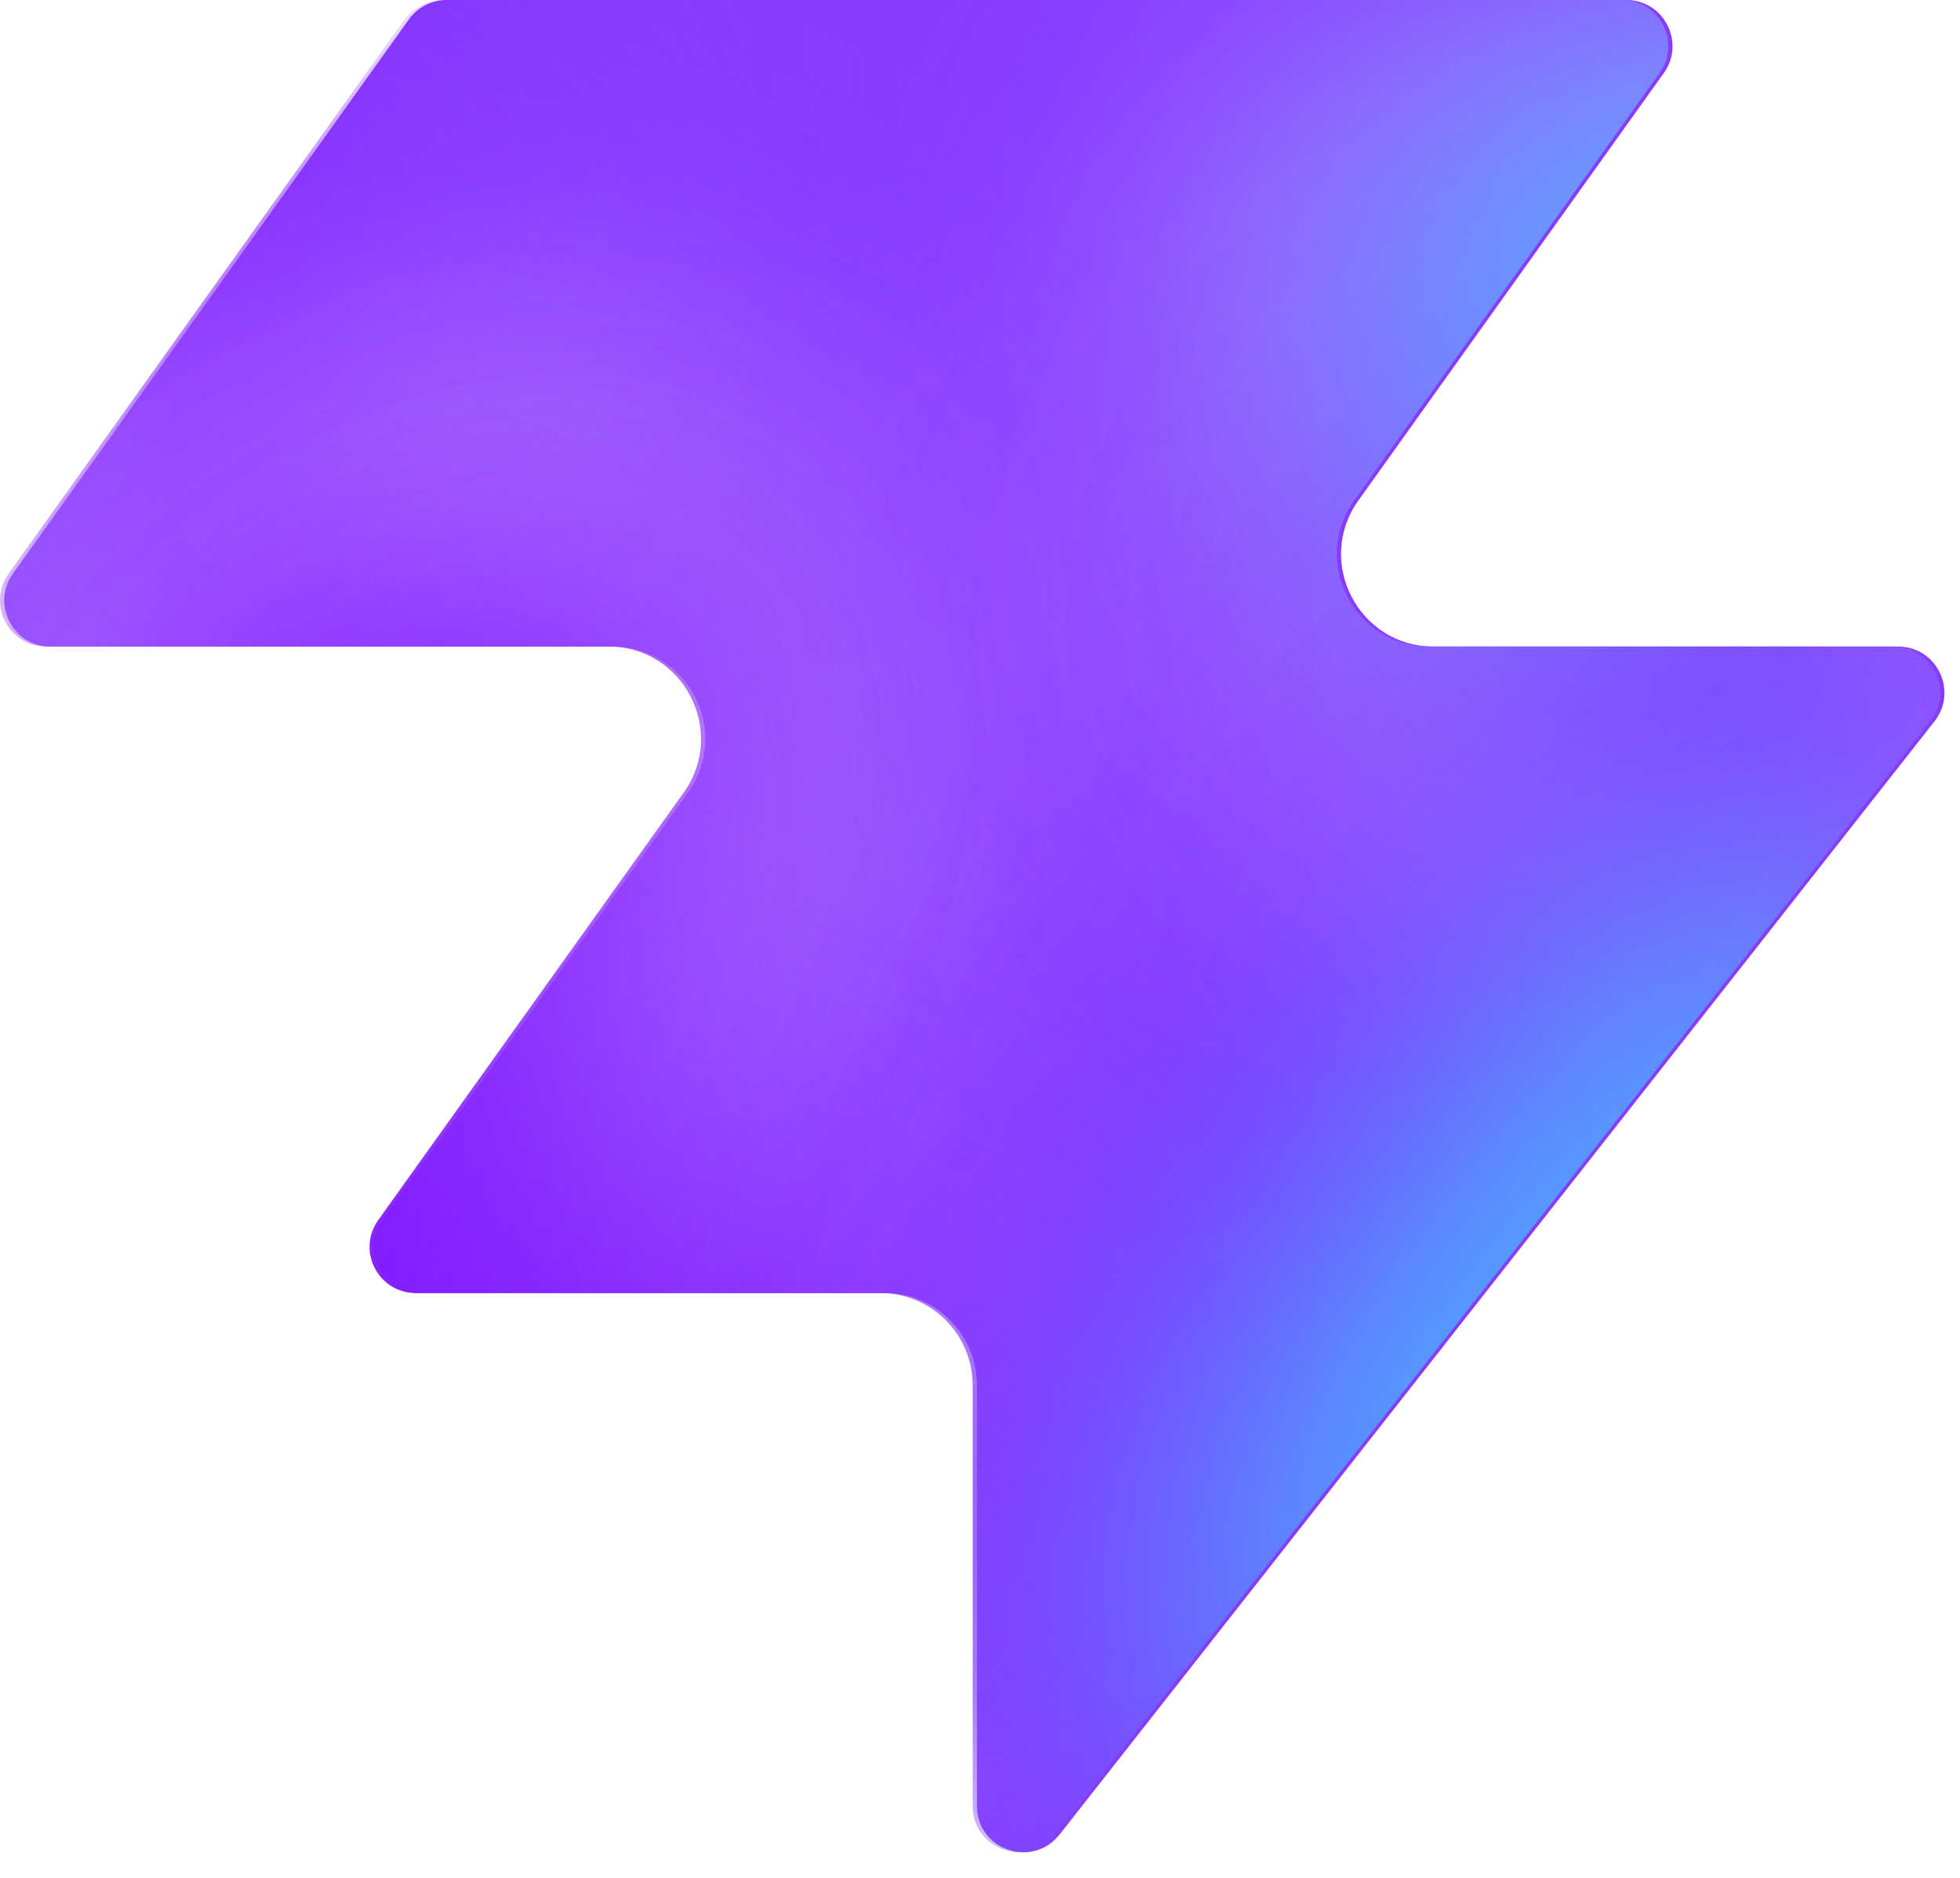
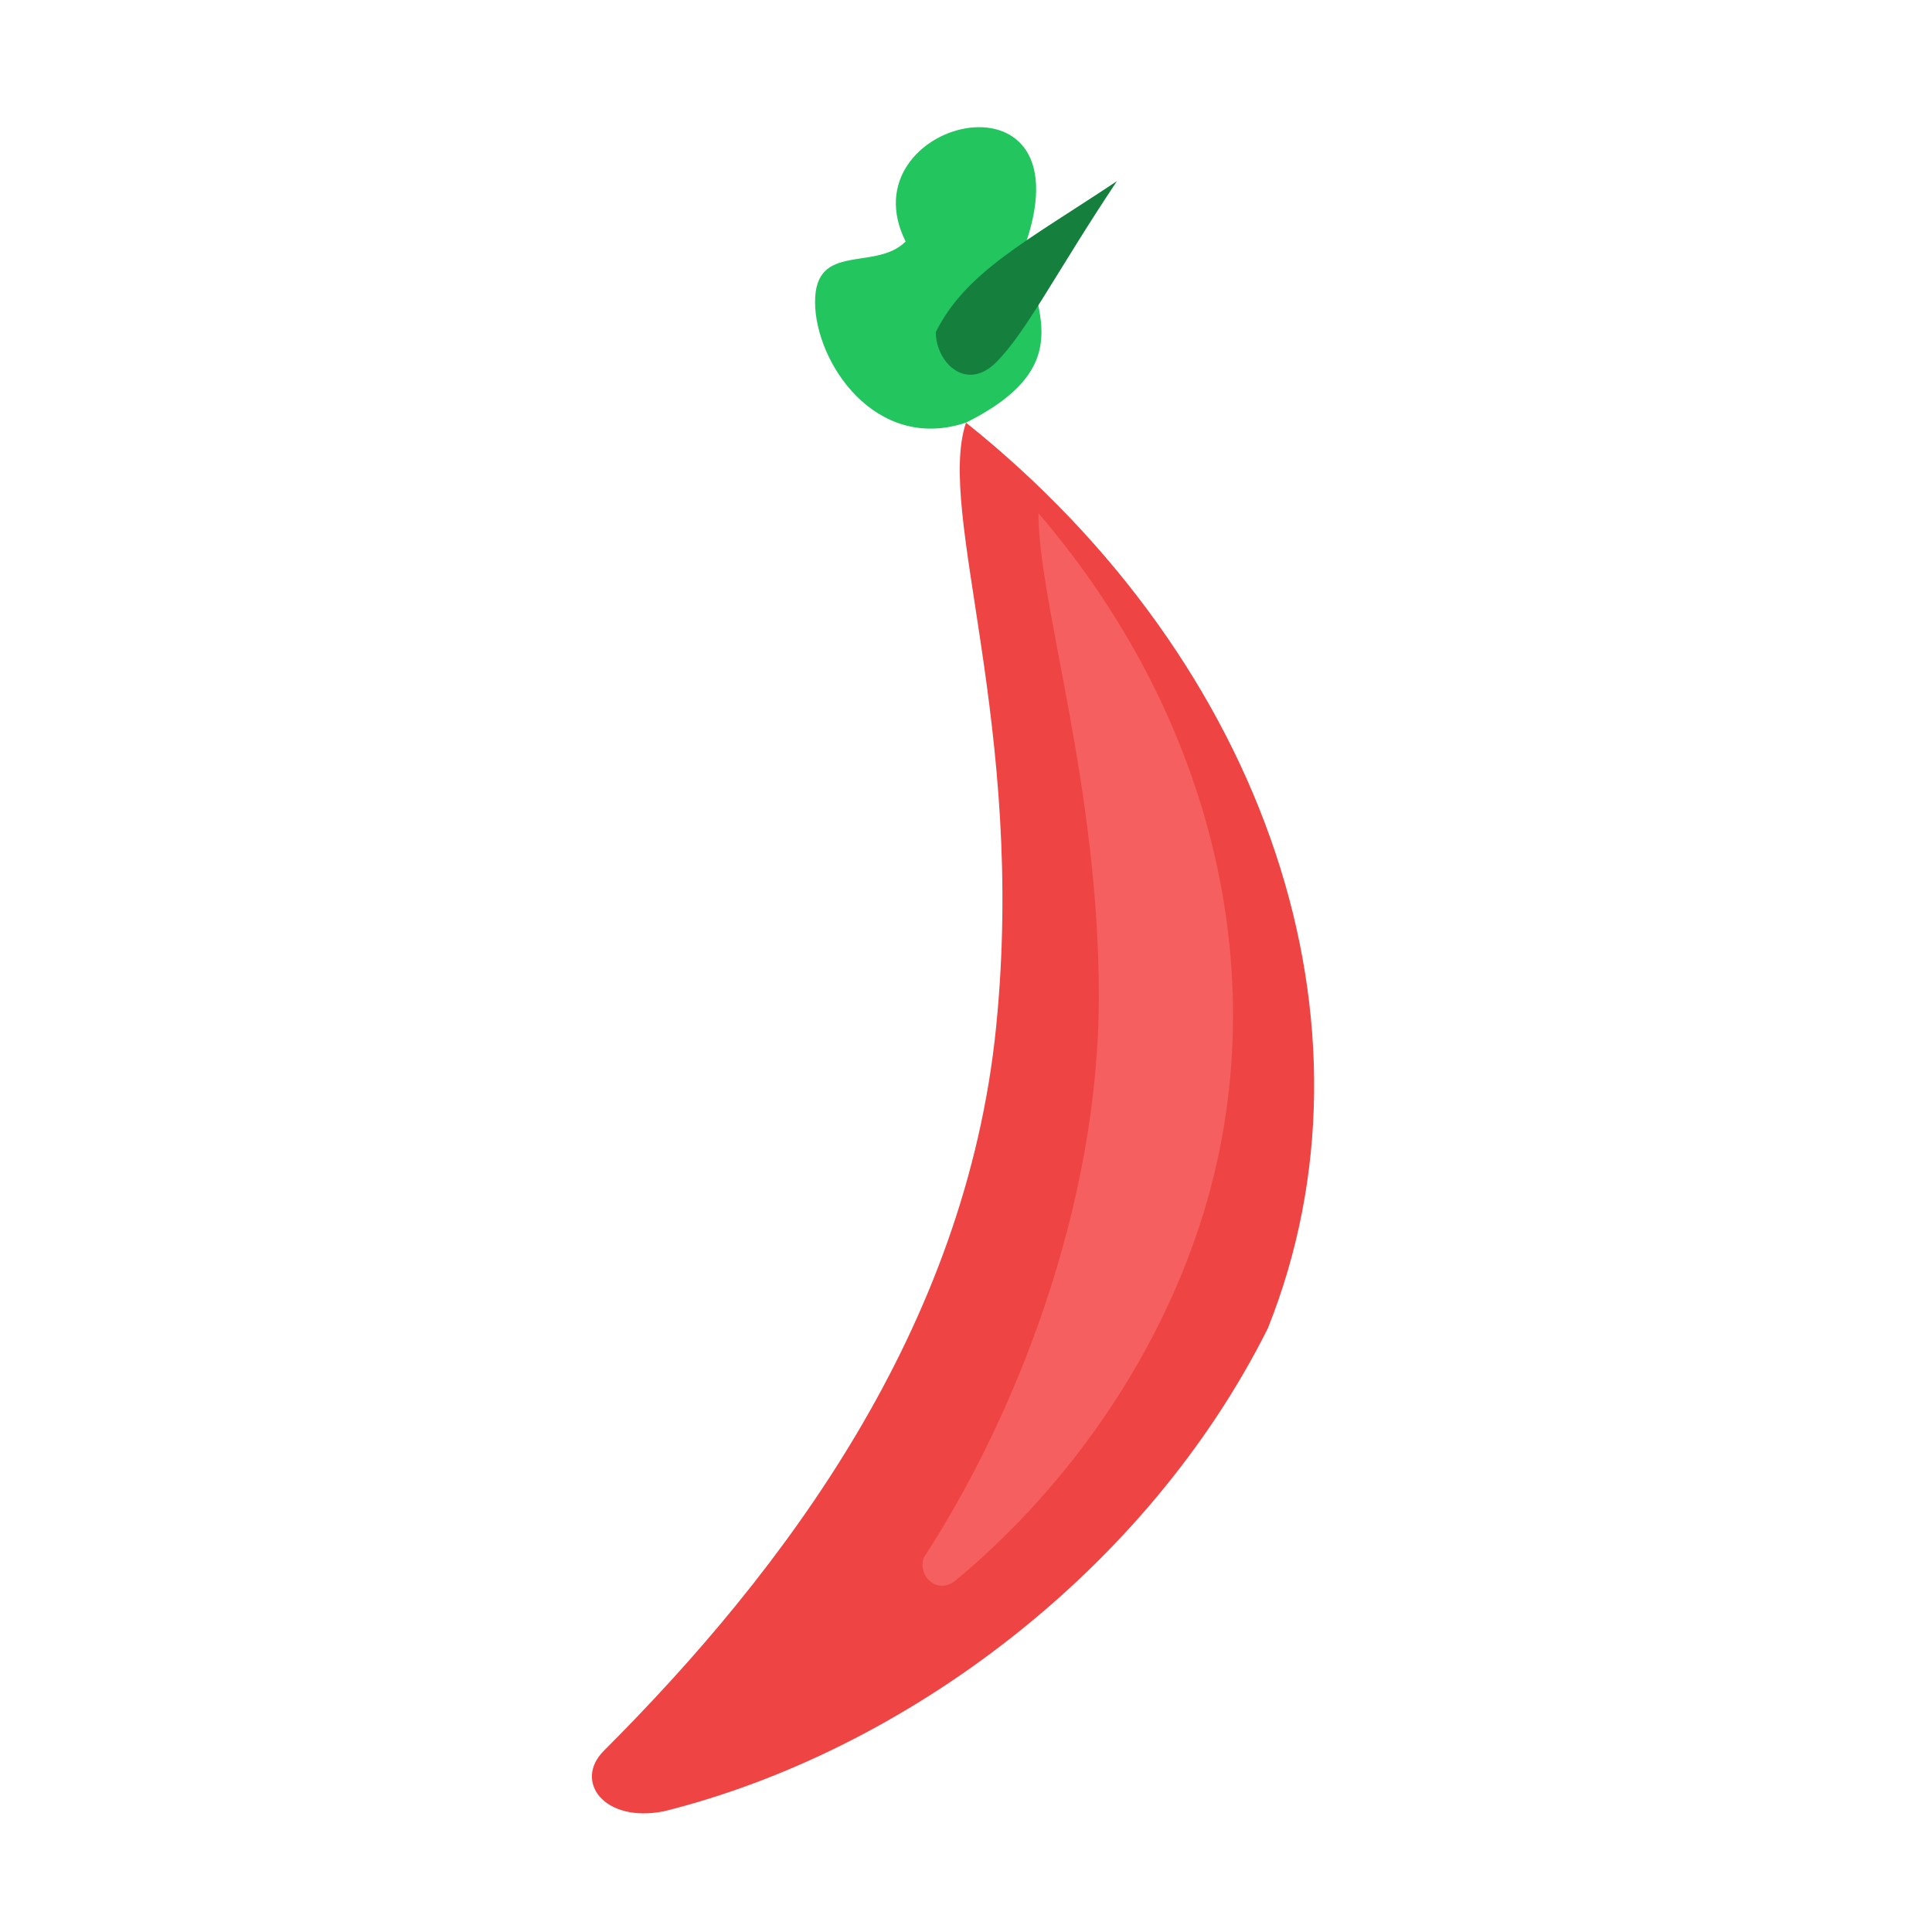
- <svg xmlns="http://www.w3.org/2000/svg" width="48" height="46" fill="none" viewBox="0 0 48 46">
-   <path fill="#863bff" d="M25.946 44.938c-.664.845-2.021.375-2.021-.698V33.937a2.26 2.26 0 0 0-2.262-2.262H10.287c-.92 0-1.456-1.04-.92-1.788l7.48-10.471c1.07-1.497 0-3.578-1.842-3.578H1.237c-.92 0-1.456-1.04-.92-1.788L10.013.474c.214-.297.556-.474.92-.474h28.894c.92 0 1.456 1.04.92 1.788l-7.48 10.471c-1.07 1.498 0 3.579 1.842 3.579h11.377c.943 0 1.473 1.088.89 1.83L25.947 44.94z" style="fill:#863bff;fill:color(display-p3 .525 .23 1);fill-opacity:1" />
-   <mask id="a" width="48" height="46" x="0" y="0" maskUnits="userSpaceOnUse" style="mask-type:alpha">
-     <path fill="#000" d="M25.842 44.938c-.664.844-2.021.375-2.021-.698V33.937a2.26 2.26 0 0 0-2.262-2.262H10.183c-.92 0-1.456-1.04-.92-1.788l7.48-10.471c1.07-1.498 0-3.579-1.842-3.579H1.133c-.92 0-1.456-1.04-.92-1.787L9.91.473c.214-.297.556-.474.92-.474h28.894c.92 0 1.456 1.04.92 1.788l-7.48 10.471c-1.07 1.498 0 3.578 1.842 3.578h11.377c.943 0 1.473 1.088.89 1.832L25.843 44.94z" style="fill:#000;fill-opacity:1" />
-   </mask>
-   <g mask="url(#a)">
-     <g filter="url(#b)">
-       <ellipse cx="5.508" cy="14.704" fill="#ede6ff" rx="5.508" ry="14.704" style="fill:#ede6ff;fill:color(display-p3 .927 .903 1);fill-opacity:1" transform="matrix(.00324 1 1 -.00324 -4.47 31.516)" />
-     </g>
-     <g filter="url(#c)">
-       <ellipse cx="10.399" cy="29.851" fill="#ede6ff" rx="10.399" ry="29.851" style="fill:#ede6ff;fill:color(display-p3 .927 .903 1);fill-opacity:1" transform="matrix(.00324 1 1 -.00324 -39.328 7.883)" />
-     </g>
-     <g filter="url(#d)">
-       <ellipse cx="5.508" cy="30.487" fill="#7e14ff" rx="5.508" ry="30.487" style="fill:#7e14ff;fill:color(display-p3 .492 .077 1);fill-opacity:1" transform="rotate(89.814 -25.913 -14.639)scale(1 -1)" />
-     </g>
-     <g filter="url(#e)">
-       <ellipse cx="5.508" cy="30.599" fill="#7e14ff" rx="5.508" ry="30.599" style="fill:#7e14ff;fill:color(display-p3 .492 .077 1);fill-opacity:1" transform="rotate(89.814 -32.644 -3.334)scale(1 -1)" />
-     </g>
-     <g filter="url(#f)">
-       <ellipse cx="5.508" cy="30.599" fill="#7e14ff" rx="5.508" ry="30.599" style="fill:#7e14ff;fill:color(display-p3 .492 .077 1);fill-opacity:1" transform="matrix(.00324 1 1 -.00324 -34.34 30.47)" />
-     </g>
-     <g filter="url(#g)">
-       <ellipse cx="14.072" cy="22.078" fill="#ede6ff" rx="14.072" ry="22.078" style="fill:#ede6ff;fill:color(display-p3 .927 .903 1);fill-opacity:1" transform="rotate(93.35 24.506 48.493)scale(-1 1)" />
-     </g>
-     <g filter="url(#h)">
-       <ellipse cx="3.47" cy="21.501" fill="#7e14ff" rx="3.47" ry="21.501" style="fill:#7e14ff;fill:color(display-p3 .492 .077 1);fill-opacity:1" transform="rotate(89.009 28.708 47.59)scale(-1 1)" />
-     </g>
-     <g filter="url(#i)">
-       <ellipse cx="3.47" cy="21.501" fill="#7e14ff" rx="3.47" ry="21.501" style="fill:#7e14ff;fill:color(display-p3 .492 .077 1);fill-opacity:1" transform="rotate(89.009 28.708 47.59)scale(-1 1)" />
-     </g>
-     <g filter="url(#j)">
-       <ellipse cx=".387" cy="8.972" fill="#7e14ff" rx="4.407" ry="29.108" style="fill:#7e14ff;fill:color(display-p3 .492 .077 1);fill-opacity:1" transform="rotate(39.51 .387 8.972)" />
-     </g>
-     <g filter="url(#k)">
-       <ellipse cx="47.523" cy="-6.092" fill="#7e14ff" rx="4.407" ry="29.108" style="fill:#7e14ff;fill:color(display-p3 .492 .077 1);fill-opacity:1" transform="rotate(37.892 47.523 -6.092)" />
-     </g>
-     <g filter="url(#l)">
-       <ellipse cx="41.412" cy="6.333" fill="#47bfff" rx="5.971" ry="9.665" style="fill:#47bfff;fill:color(display-p3 .28 .748 1);fill-opacity:1" transform="rotate(37.892 41.412 6.333)" />
-     </g>
-     <g filter="url(#m)">
-       <ellipse cx="-1.879" cy="38.332" fill="#7e14ff" rx="4.407" ry="29.108" style="fill:#7e14ff;fill:color(display-p3 .492 .077 1);fill-opacity:1" transform="rotate(37.892 -1.88 38.332)" />
-     </g>
-     <g filter="url(#n)">
-       <ellipse cx="-1.879" cy="38.332" fill="#7e14ff" rx="4.407" ry="29.108" style="fill:#7e14ff;fill:color(display-p3 .492 .077 1);fill-opacity:1" transform="rotate(37.892 -1.88 38.332)" />
-     </g>
-     <g filter="url(#o)">
-       <ellipse cx="35.651" cy="29.907" fill="#7e14ff" rx="4.407" ry="29.108" style="fill:#7e14ff;fill:color(display-p3 .492 .077 1);fill-opacity:1" transform="rotate(37.892 35.651 29.907)" />
-     </g>
-     <g filter="url(#p)">
-       <ellipse cx="38.418" cy="32.4" fill="#47bfff" rx="5.971" ry="15.297" style="fill:#47bfff;fill:color(display-p3 .28 .748 1);fill-opacity:1" transform="rotate(37.892 38.418 32.4)" />
-     </g>
+ <svg xmlns="http://www.w3.org/2000/svg" viewBox="0 0 32 32" width="32" height="32">
+   <style>
+     @keyframes wiggle {
+       0%, 100% { transform: rotate(0deg); }
+       25% { transform: rotate(-8deg); }
+       75% { transform: rotate(8deg); }
+     }
+     @keyframes pulse {
+       0%, 100% { filter: drop-shadow(0 0 1px rgba(239, 68, 68, 0.7)); }
+       50% { filter: drop-shadow(0 0 4px rgba(239, 68, 68, 0.95)); }
+     }
+     .chilli {
+       transform-origin: 16px 6px;
+       animation: wiggle 2s ease-in-out infinite, pulse 2s ease-in-out infinite;
+     }
+   </style>
+   <g class="chilli">
+     <path d="M15 4 C14 2, 18 1, 17 4 C17 5, 18 6, 16 7 C14.5 7.5, 13.5 6, 13.5 5 C13.5 4, 14.5 4.5, 15 4 Z" fill="#22c55e" />
+     <path d="M15.5 5.5 C16 4.5, 17 4, 18.5 3 C17.5 4.5, 17 5.5, 16.5 6 C16 6.5, 15.5 6, 15.5 5.5 Z" fill="#15803d" />
+     <path d="M16 7 C21 11, 23 17, 21 22 C19 26, 15 29, 11 30 C10 30.2, 9.5 29.5, 10 29 C13 26, 16 22, 16.5 17 C17 12, 15.5 8.5, 16 7 Z" fill="#ef4444" />
+     <path d="M17.2 8.5 C20.2 12, 21.2 16.5, 19.8 20.5 C19 22.8, 17.5 24.8, 15.8 26.2 C15.5 26.4, 15.2 26.1, 15.3 25.8 C16.8 23.5, 18.2 20, 18.2 16.5 C18.2 13, 17.2 10, 17.2 8.5 Z" fill="#f87171" opacity="0.6" />
  </g>
-   <defs>
-     <filter id="b" width="60.045" height="41.654" x="-19.77" y="16.149" color-interpolation-filters="sRGB" filterUnits="userSpaceOnUse">
-       <feFlood flood-opacity="0" result="BackgroundImageFix" />
-       <feBlend in="SourceGraphic" in2="BackgroundImageFix" result="shape" />
-       <feGaussianBlur result="effect1_foregroundBlur_2002_17158" stdDeviation="7.659" />
-     </filter>
-     <filter id="c" width="90.34" height="51.437" x="-54.613" y="-7.533" color-interpolation-filters="sRGB" filterUnits="userSpaceOnUse">
-       <feFlood flood-opacity="0" result="BackgroundImageFix" />
-       <feBlend in="SourceGraphic" in2="BackgroundImageFix" result="shape" />
-       <feGaussianBlur result="effect1_foregroundBlur_2002_17158" stdDeviation="7.659" />
-     </filter>
-     <filter id="d" width="79.355" height="29.4" x="-49.64" y="2.03" color-interpolation-filters="sRGB" filterUnits="userSpaceOnUse">
-       <feFlood flood-opacity="0" result="BackgroundImageFix" />
-       <feBlend in="SourceGraphic" in2="BackgroundImageFix" result="shape" />
-       <feGaussianBlur result="effect1_foregroundBlur_2002_17158" stdDeviation="4.596" />
-     </filter>
-     <filter id="e" width="79.579" height="29.4" x="-45.045" y="20.029" color-interpolation-filters="sRGB" filterUnits="userSpaceOnUse">
-       <feFlood flood-opacity="0" result="BackgroundImageFix" />
-       <feBlend in="SourceGraphic" in2="BackgroundImageFix" result="shape" />
-       <feGaussianBlur result="effect1_foregroundBlur_2002_17158" stdDeviation="4.596" />
-     </filter>
-     <filter id="f" width="79.579" height="29.4" x="-43.513" y="21.178" color-interpolation-filters="sRGB" filterUnits="userSpaceOnUse">
-       <feFlood flood-opacity="0" result="BackgroundImageFix" />
-       <feBlend in="SourceGraphic" in2="BackgroundImageFix" result="shape" />
-       <feGaussianBlur result="effect1_foregroundBlur_2002_17158" stdDeviation="4.596" />
-     </filter>
-     <filter id="g" width="74.749" height="58.852" x="15.756" y="-17.901" color-interpolation-filters="sRGB" filterUnits="userSpaceOnUse">
-       <feFlood flood-opacity="0" result="BackgroundImageFix" />
-       <feBlend in="SourceGraphic" in2="BackgroundImageFix" result="shape" />
-       <feGaussianBlur result="effect1_foregroundBlur_2002_17158" stdDeviation="7.659" />
-     </filter>
-     <filter id="h" width="61.377" height="25.362" x="23.548" y="2.284" color-interpolation-filters="sRGB" filterUnits="userSpaceOnUse">
-       <feFlood flood-opacity="0" result="BackgroundImageFix" />
-       <feBlend in="SourceGraphic" in2="BackgroundImageFix" result="shape" />
-       <feGaussianBlur result="effect1_foregroundBlur_2002_17158" stdDeviation="4.596" />
-     </filter>
-     <filter id="i" width="61.377" height="25.362" x="23.548" y="2.284" color-interpolation-filters="sRGB" filterUnits="userSpaceOnUse">
-       <feFlood flood-opacity="0" result="BackgroundImageFix" />
-       <feBlend in="SourceGraphic" in2="BackgroundImageFix" result="shape" />
-       <feGaussianBlur result="effect1_foregroundBlur_2002_17158" stdDeviation="4.596" />
-     </filter>
-     <filter id="j" width="56.045" height="63.649" x="-27.636" y="-22.853" color-interpolation-filters="sRGB" filterUnits="userSpaceOnUse">
-       <feFlood flood-opacity="0" result="BackgroundImageFix" />
-       <feBlend in="SourceGraphic" in2="BackgroundImageFix" result="shape" />
-       <feGaussianBlur result="effect1_foregroundBlur_2002_17158" stdDeviation="4.596" />
-     </filter>
-     <filter id="k" width="54.814" height="64.646" x="20.116" y="-38.415" color-interpolation-filters="sRGB" filterUnits="userSpaceOnUse">
-       <feFlood flood-opacity="0" result="BackgroundImageFix" />
-       <feBlend in="SourceGraphic" in2="BackgroundImageFix" result="shape" />
-       <feGaussianBlur result="effect1_foregroundBlur_2002_17158" stdDeviation="4.596" />
-     </filter>
-     <filter id="l" width="33.541" height="35.313" x="24.641" y="-11.323" color-interpolation-filters="sRGB" filterUnits="userSpaceOnUse">
-       <feFlood flood-opacity="0" result="BackgroundImageFix" />
-       <feBlend in="SourceGraphic" in2="BackgroundImageFix" result="shape" />
-       <feGaussianBlur result="effect1_foregroundBlur_2002_17158" stdDeviation="4.596" />
-     </filter>
-     <filter id="m" width="54.814" height="64.646" x="-29.286" y="6.009" color-interpolation-filters="sRGB" filterUnits="userSpaceOnUse">
-       <feFlood flood-opacity="0" result="BackgroundImageFix" />
-       <feBlend in="SourceGraphic" in2="BackgroundImageFix" result="shape" />
-       <feGaussianBlur result="effect1_foregroundBlur_2002_17158" stdDeviation="4.596" />
-     </filter>
-     <filter id="n" width="54.814" height="64.646" x="-29.286" y="6.009" color-interpolation-filters="sRGB" filterUnits="userSpaceOnUse">
-       <feFlood flood-opacity="0" result="BackgroundImageFix" />
-       <feBlend in="SourceGraphic" in2="BackgroundImageFix" result="shape" />
-       <feGaussianBlur result="effect1_foregroundBlur_2002_17158" stdDeviation="4.596" />
-     </filter>
-     <filter id="o" width="54.814" height="64.646" x="8.244" y="-2.416" color-interpolation-filters="sRGB" filterUnits="userSpaceOnUse">
-       <feFlood flood-opacity="0" result="BackgroundImageFix" />
-       <feBlend in="SourceGraphic" in2="BackgroundImageFix" result="shape" />
-       <feGaussianBlur result="effect1_foregroundBlur_2002_17158" stdDeviation="4.596" />
-     </filter>
-     <filter id="p" width="39.409" height="43.623" x="18.713" y="10.588" color-interpolation-filters="sRGB" filterUnits="userSpaceOnUse">
-       <feFlood flood-opacity="0" result="BackgroundImageFix" />
-       <feBlend in="SourceGraphic" in2="BackgroundImageFix" result="shape" />
-       <feGaussianBlur result="effect1_foregroundBlur_2002_17158" stdDeviation="4.596" />
-     </filter>
-   </defs>
</svg>
